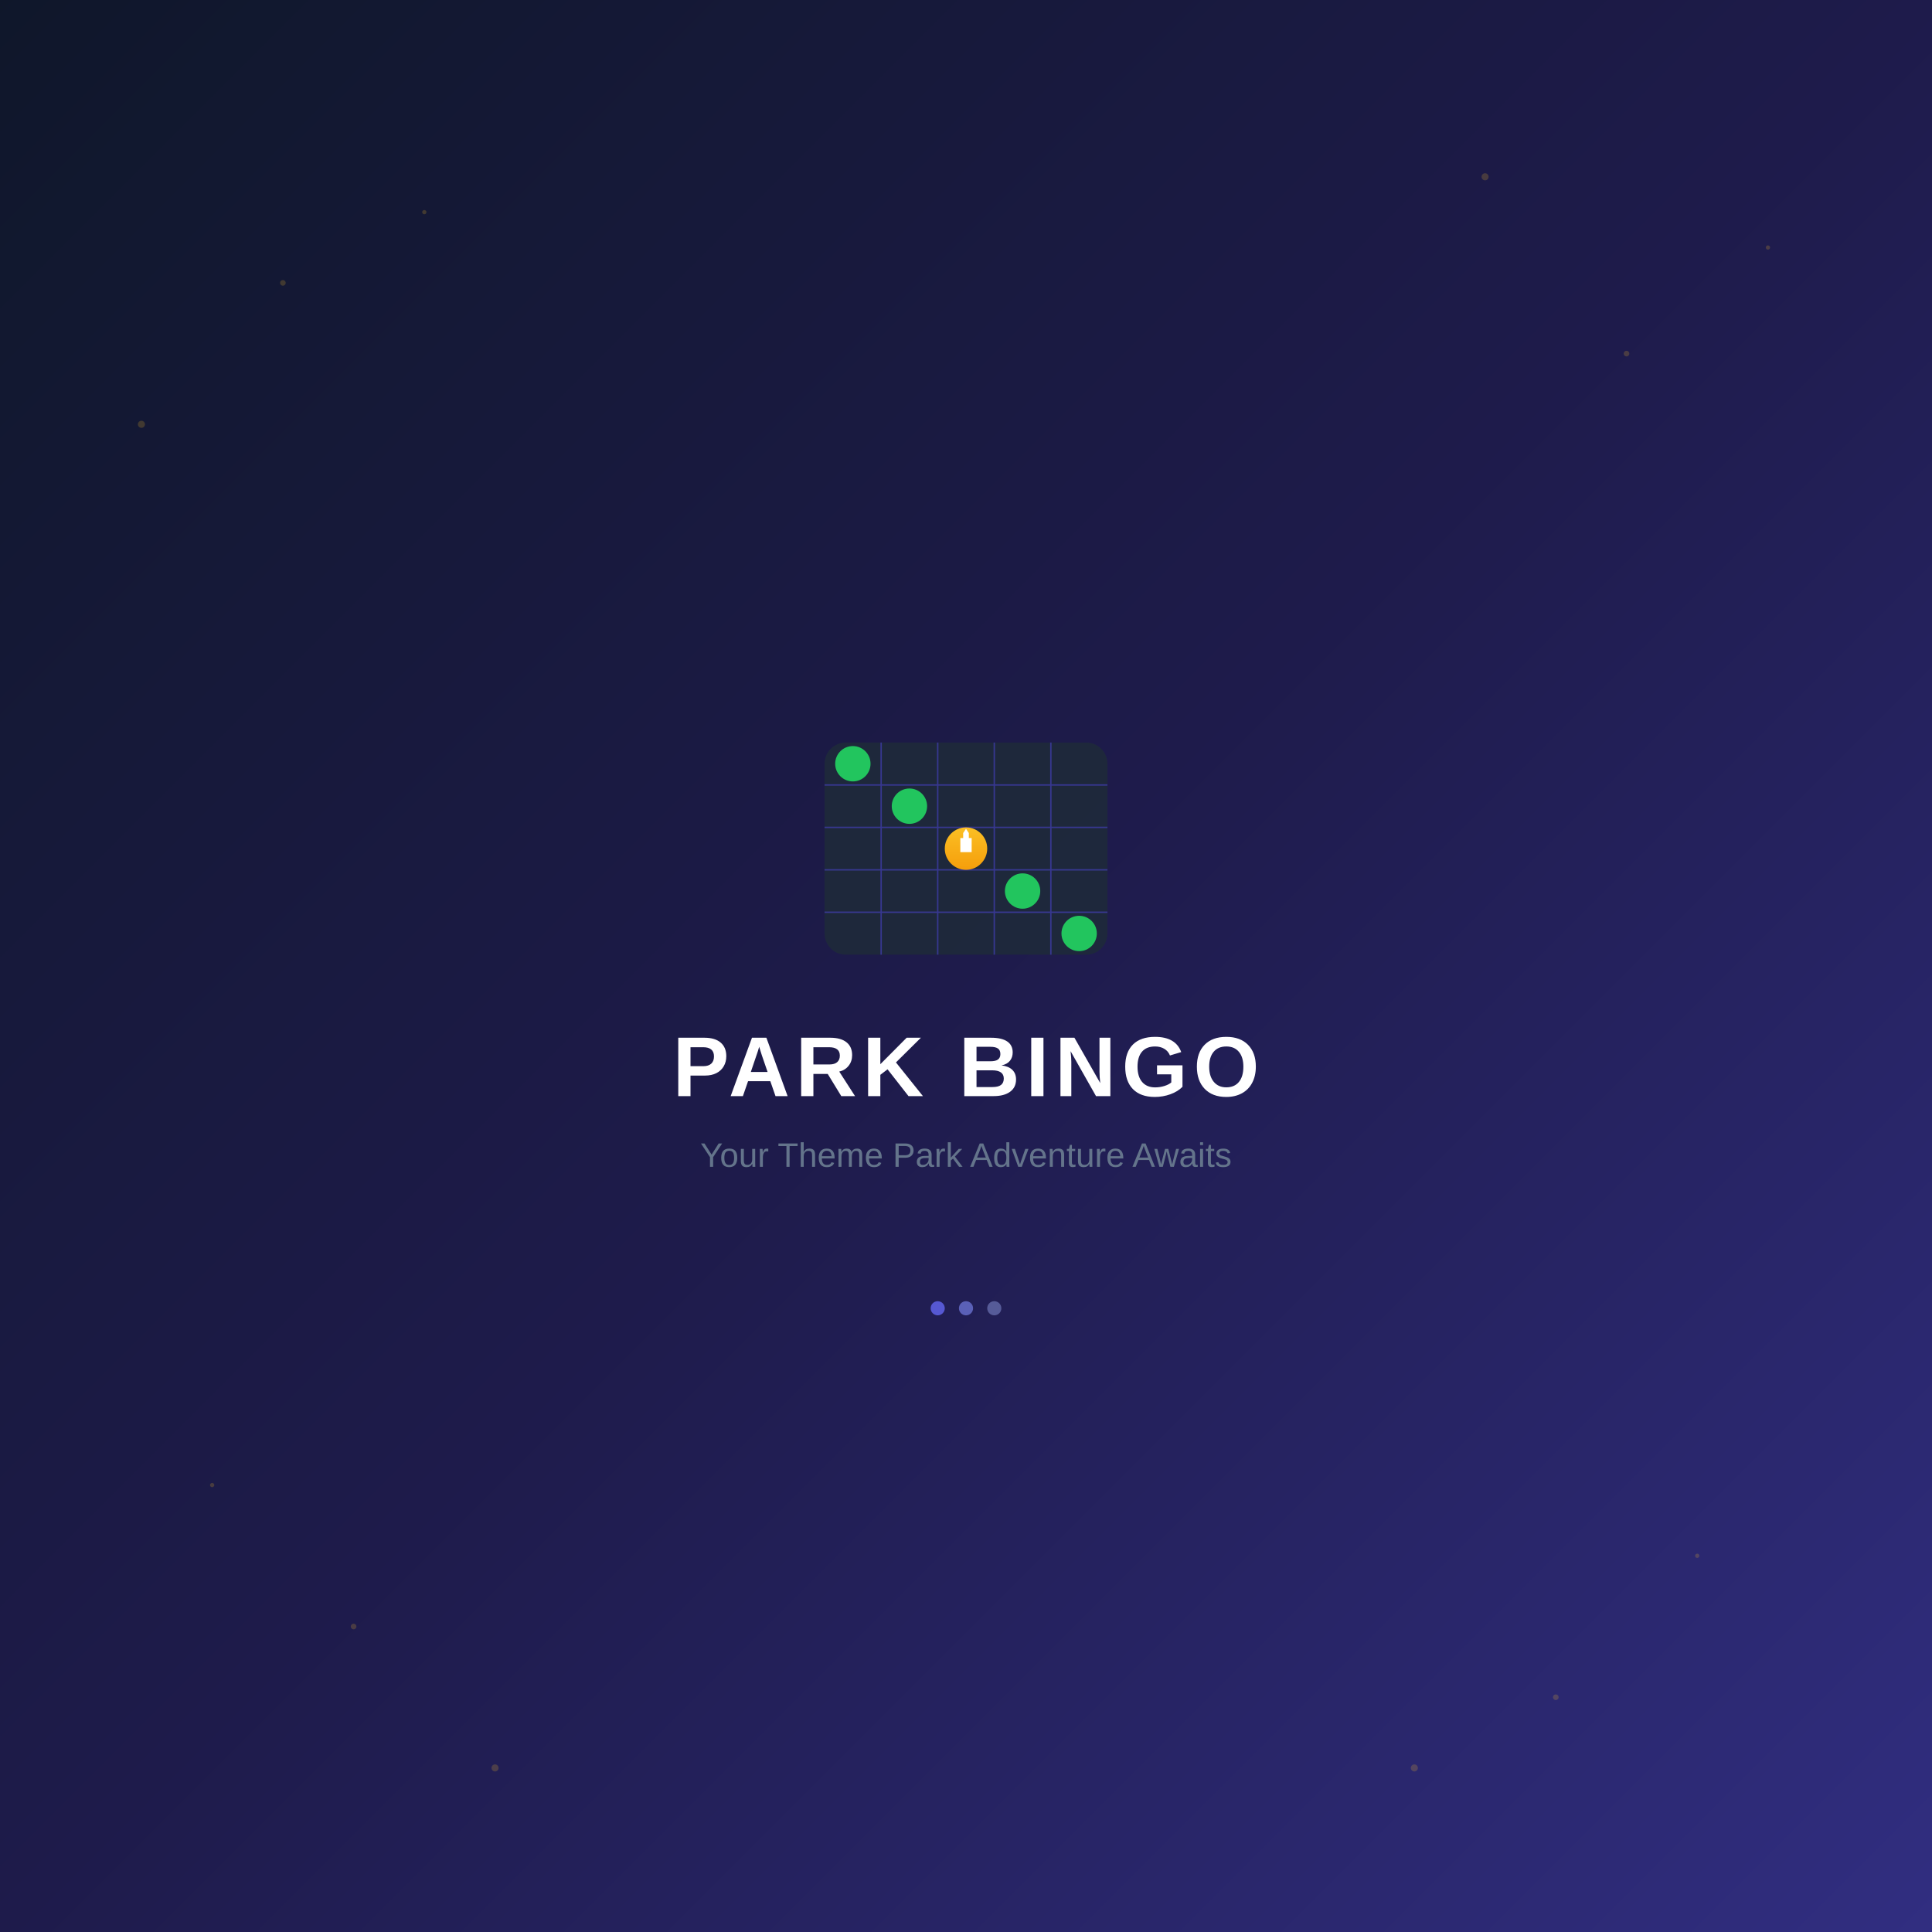
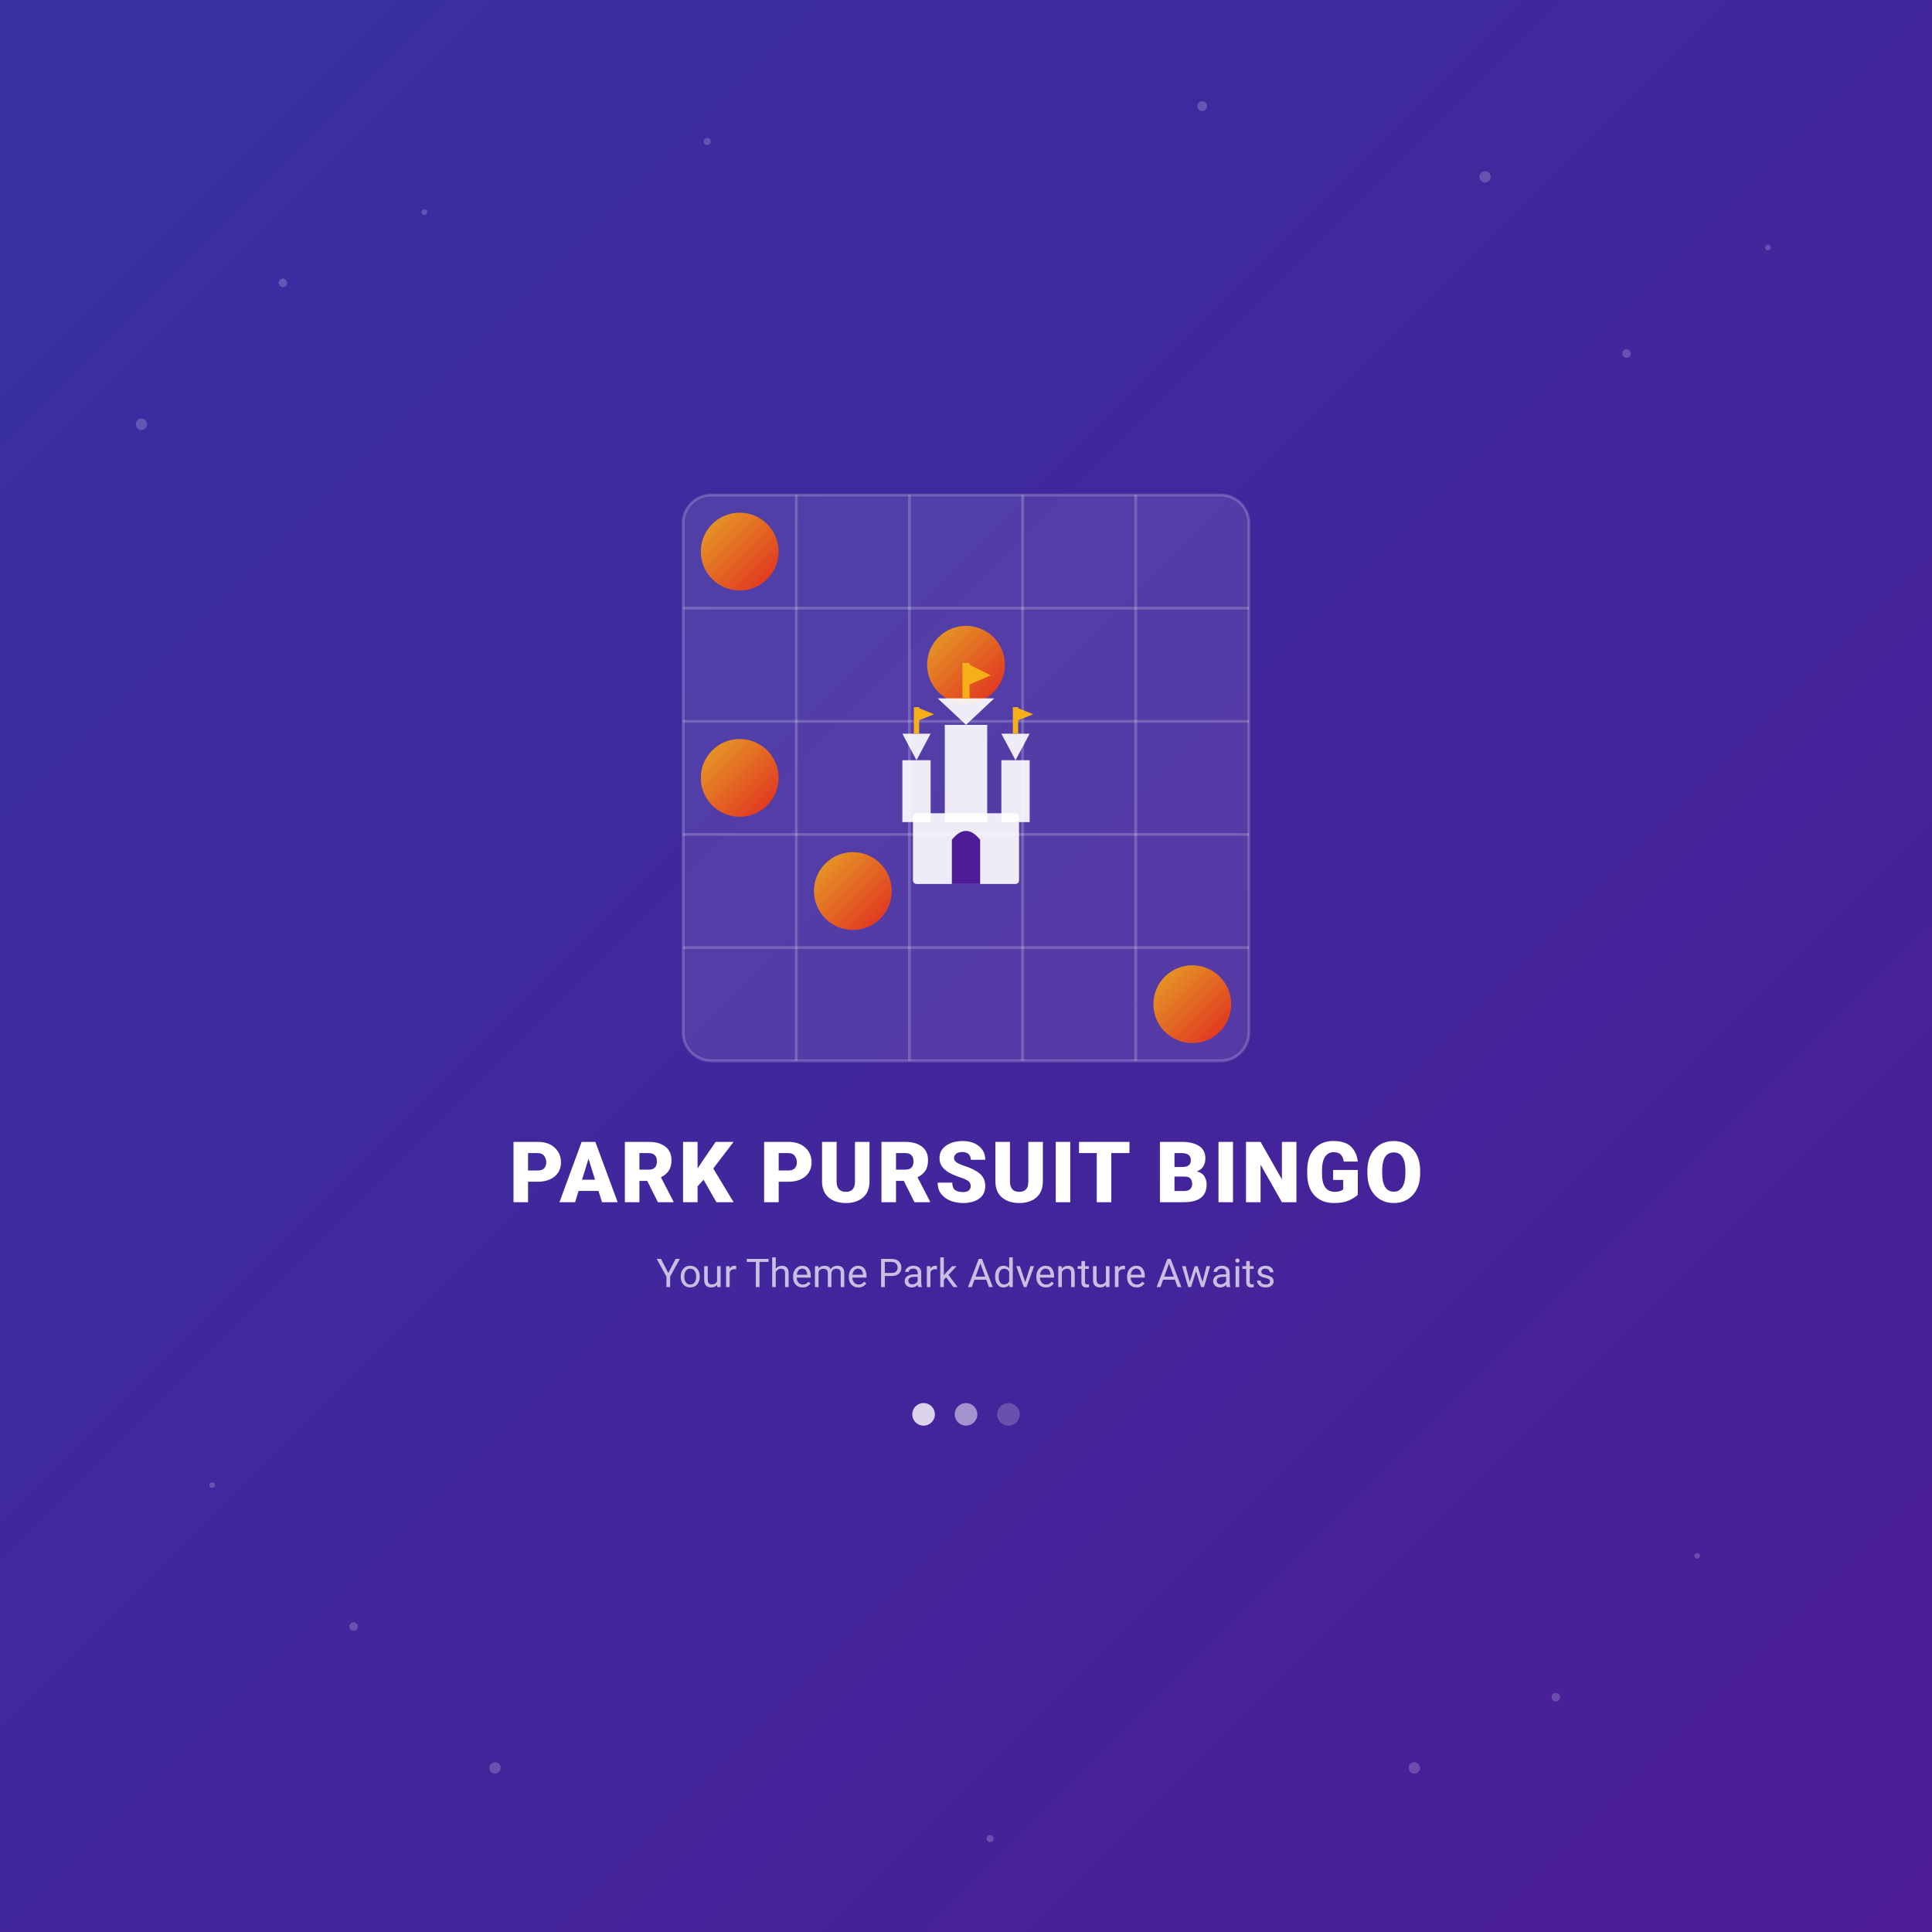
<svg xmlns="http://www.w3.org/2000/svg" viewBox="0 0 2732 2732">
  <defs>
    <linearGradient id="splashBgDark" x1="0%" y1="0%" x2="100%" y2="100%">
-       <stop offset="0%" style="stop-color:#0f172a" />
-       <stop offset="50%" style="stop-color:#1e1b4b" />
-       <stop offset="100%" style="stop-color:#312e81" />
+       <stop offset="0%" style="stop-color:#3730a3" />
+       <stop offset="100%" style="stop-color:#4c1d95" />
    </linearGradient>
-     <linearGradient id="goldGrad" x1="0%" y1="0%" x2="0%" y2="100%">
-       <stop offset="0%" style="stop-color:#fbbf24" />
-       <stop offset="100%" style="stop-color:#f59e0b" />
+     <linearGradient id="goldGradient" x1="0%" y1="0%" x2="100%" y2="100%">
+       <stop offset="0%" style="stop-color:#f5af19" />
+       <stop offset="100%" style="stop-color:#f12711" />
    </linearGradient>
  </defs>
  <rect width="2732" height="2732" fill="url(#splashBgDark)" />
-   <g fill="#fbbf24" opacity="0.2">
-     <circle cx="400" cy="400" r="4" />
-     <circle cx="600" cy="300" r="3" />
-     <circle cx="200" cy="600" r="5" />
-     <circle cx="2300" cy="500" r="4" />
-     <circle cx="2500" cy="350" r="3" />
-     <circle cx="2100" cy="250" r="5" />
-     <circle cx="500" cy="2300" r="4" />
-     <circle cx="300" cy="2100" r="3" />
-     <circle cx="700" cy="2500" r="5" />
-     <circle cx="2200" cy="2400" r="4" />
-     <circle cx="2400" cy="2200" r="3" />
-     <circle cx="2000" cy="2500" r="5" />
+   <g fill="#ffffff" opacity="0.2">
+     <circle cx="400" cy="400" r="6" />
+     <circle cx="600" cy="300" r="4" />
+     <circle cx="200" cy="600" r="8" />
+     <circle cx="2300" cy="500" r="6" />
+     <circle cx="2500" cy="350" r="4" />
+     <circle cx="2100" cy="250" r="8" />
+     <circle cx="500" cy="2300" r="6" />
+     <circle cx="300" cy="2100" r="4" />
+     <circle cx="700" cy="2500" r="8" />
+     <circle cx="2200" cy="2400" r="6" />
+     <circle cx="2400" cy="2200" r="4" />
+     <circle cx="2000" cy="2500" r="8" />
+     <circle cx="1000" cy="200" r="5" />
+     <circle cx="1700" cy="150" r="7" />
+     <circle cx="1400" cy="2600" r="5" />
  </g>
-   <g transform="translate(1366, 1200)">
-     <rect x="-200" y="-150" width="400" height="300" rx="30" fill="#1e293b" opacity="0.95" />
-     <g stroke="#4f46e5" stroke-width="2" opacity="0.5">
-       <line x1="-120" y1="-150" x2="-120" y2="150" />
-       <line x1="-40" y1="-150" x2="-40" y2="150" />
-       <line x1="40" y1="-150" x2="40" y2="150" />
-       <line x1="120" y1="-150" x2="120" y2="150" />
-       <line x1="-200" y1="-90" x2="200" y2="-90" />
-       <line x1="-200" y1="-30" x2="200" y2="-30" />
-       <line x1="-200" y1="30" x2="200" y2="30" />
-       <line x1="-200" y1="90" x2="200" y2="90" />
+   <g transform="translate(1366, 1100)">
+     <rect x="-400" y="-400" width="800" height="800" rx="40" fill="rgba(255,255,255,0.1)" stroke="rgba(255,255,255,0.2)" stroke-width="4" />
+     <g stroke="rgba(255,255,255,0.2)" stroke-width="4" fill="none">
+       <line x1="-240" y1="-400" x2="-240" y2="400" />
+       <line x1="-80" y1="-400" x2="-80" y2="400" />
+       <line x1="80" y1="-400" x2="80" y2="400" />
+       <line x1="240" y1="-400" x2="240" y2="400" />
+       <line x1="-400" y1="-240" x2="400" y2="-240" />
+       <line x1="-400" y1="-80" x2="400" y2="-80" />
+       <line x1="-400" y1="80" x2="400" y2="80" />
+       <line x1="-400" y1="240" x2="400" y2="240" />
    </g>
-     <circle cx="-160" cy="-120" r="25" fill="#22c55e" />
-     <circle cx="-80" cy="-60" r="25" fill="#22c55e" />
-     <circle cx="0" cy="0" r="30" fill="url(#goldGrad)" />
-     <circle cx="80" cy="60" r="25" fill="#22c55e" />
-     <circle cx="160" cy="120" r="25" fill="#22c55e" />
-     <path d="M-8 -15 L-8 5 L8 5 L8 -15 L4 -15 L4 -22 L0 -28 L-4 -22 L-4 -15 Z" fill="white" />
+     <g fill="url(#goldGradient)" opacity="0.9">
+       <circle cx="-320" cy="-320" r="55" />
+       <circle cx="0" cy="-160" r="55" />
+       <circle cx="-160" cy="160" r="55" />
+       <circle cx="320" cy="320" r="55" />
+       <circle cx="-320" cy="0" r="55" />
+     </g>
+     <g fill="rgba(255,255,255,0.9)" transform="translate(0, 0) scale(2.5)">
+       <rect x="-30" y="20" width="60" height="40" rx="2" />
+       <path d="M-8 60 L-8 35 Q0 25 8 35 L8 60 Z" fill="#4c1d95" />
+       <rect x="-36" y="-10" width="16" height="35" />
+       <rect x="20" y="-10" width="16" height="35" />
+       <rect x="-12" y="-30" width="24" height="55" />
+       <polygon points="-28,-10 -36,-25 -20,-25" />
+       <polygon points="28,-10 20,-25 36,-25" />
+       <polygon points="0,-30 -16,-45 16,-45" />
+       <line x1="-28" y1="-25" x2="-28" y2="-40" stroke="#f5af19" stroke-width="3" />
+       <polygon points="-28,-40 -28,-32 -18,-36" fill="#f5af19" />
+       <line x1="28" y1="-25" x2="28" y2="-40" stroke="#f5af19" stroke-width="3" />
+       <polygon points="28,-40 28,-32 38,-36" fill="#f5af19" />
+       <line x1="0" y1="-45" x2="0" y2="-65" stroke="#f5af19" stroke-width="4" />
+       <polygon points="0,-65 0,-52 14,-58" fill="#f5af19" />
+     </g>
  </g>
-   <text x="1366" y="1550" font-family="Arial Black, Arial" font-size="120" font-weight="900" fill="white" text-anchor="middle" letter-spacing="8">PARK BINGO</text>
-   <text x="1366" y="1650" font-family="Arial" font-size="48" fill="#64748b" text-anchor="middle">Your Theme Park Adventure Awaits</text>
-   <g transform="translate(1366, 1850)">
-     <circle cx="-40" cy="0" r="10" fill="#6366f1" opacity="0.8" />
-     <circle cx="0" cy="0" r="10" fill="#818cf8" opacity="0.6" />
-     <circle cx="40" cy="0" r="10" fill="#a5b4fc" opacity="0.4" />
+   <text x="1366" y="1700" font-family="-apple-system, BlinkMacSystemFont, 'Segoe UI', Roboto, Arial, sans-serif" font-size="120" font-weight="800" fill="white" text-anchor="middle" letter-spacing="4">PARK PURSUIT BINGO</text>
+   <text x="1366" y="1820" font-family="-apple-system, BlinkMacSystemFont, 'Segoe UI', Roboto, Arial, sans-serif" font-size="56" fill="rgba(255,255,255,0.7)" text-anchor="middle">Your Theme Park Adventure Awaits</text>
+   <g transform="translate(1366, 2000)">
+     <circle cx="-60" cy="0" r="16" fill="white" opacity="0.8" />
+     <circle cx="0" cy="0" r="16" fill="white" opacity="0.5" />
+     <circle cx="60" cy="0" r="16" fill="white" opacity="0.2" />
  </g>
</svg>
